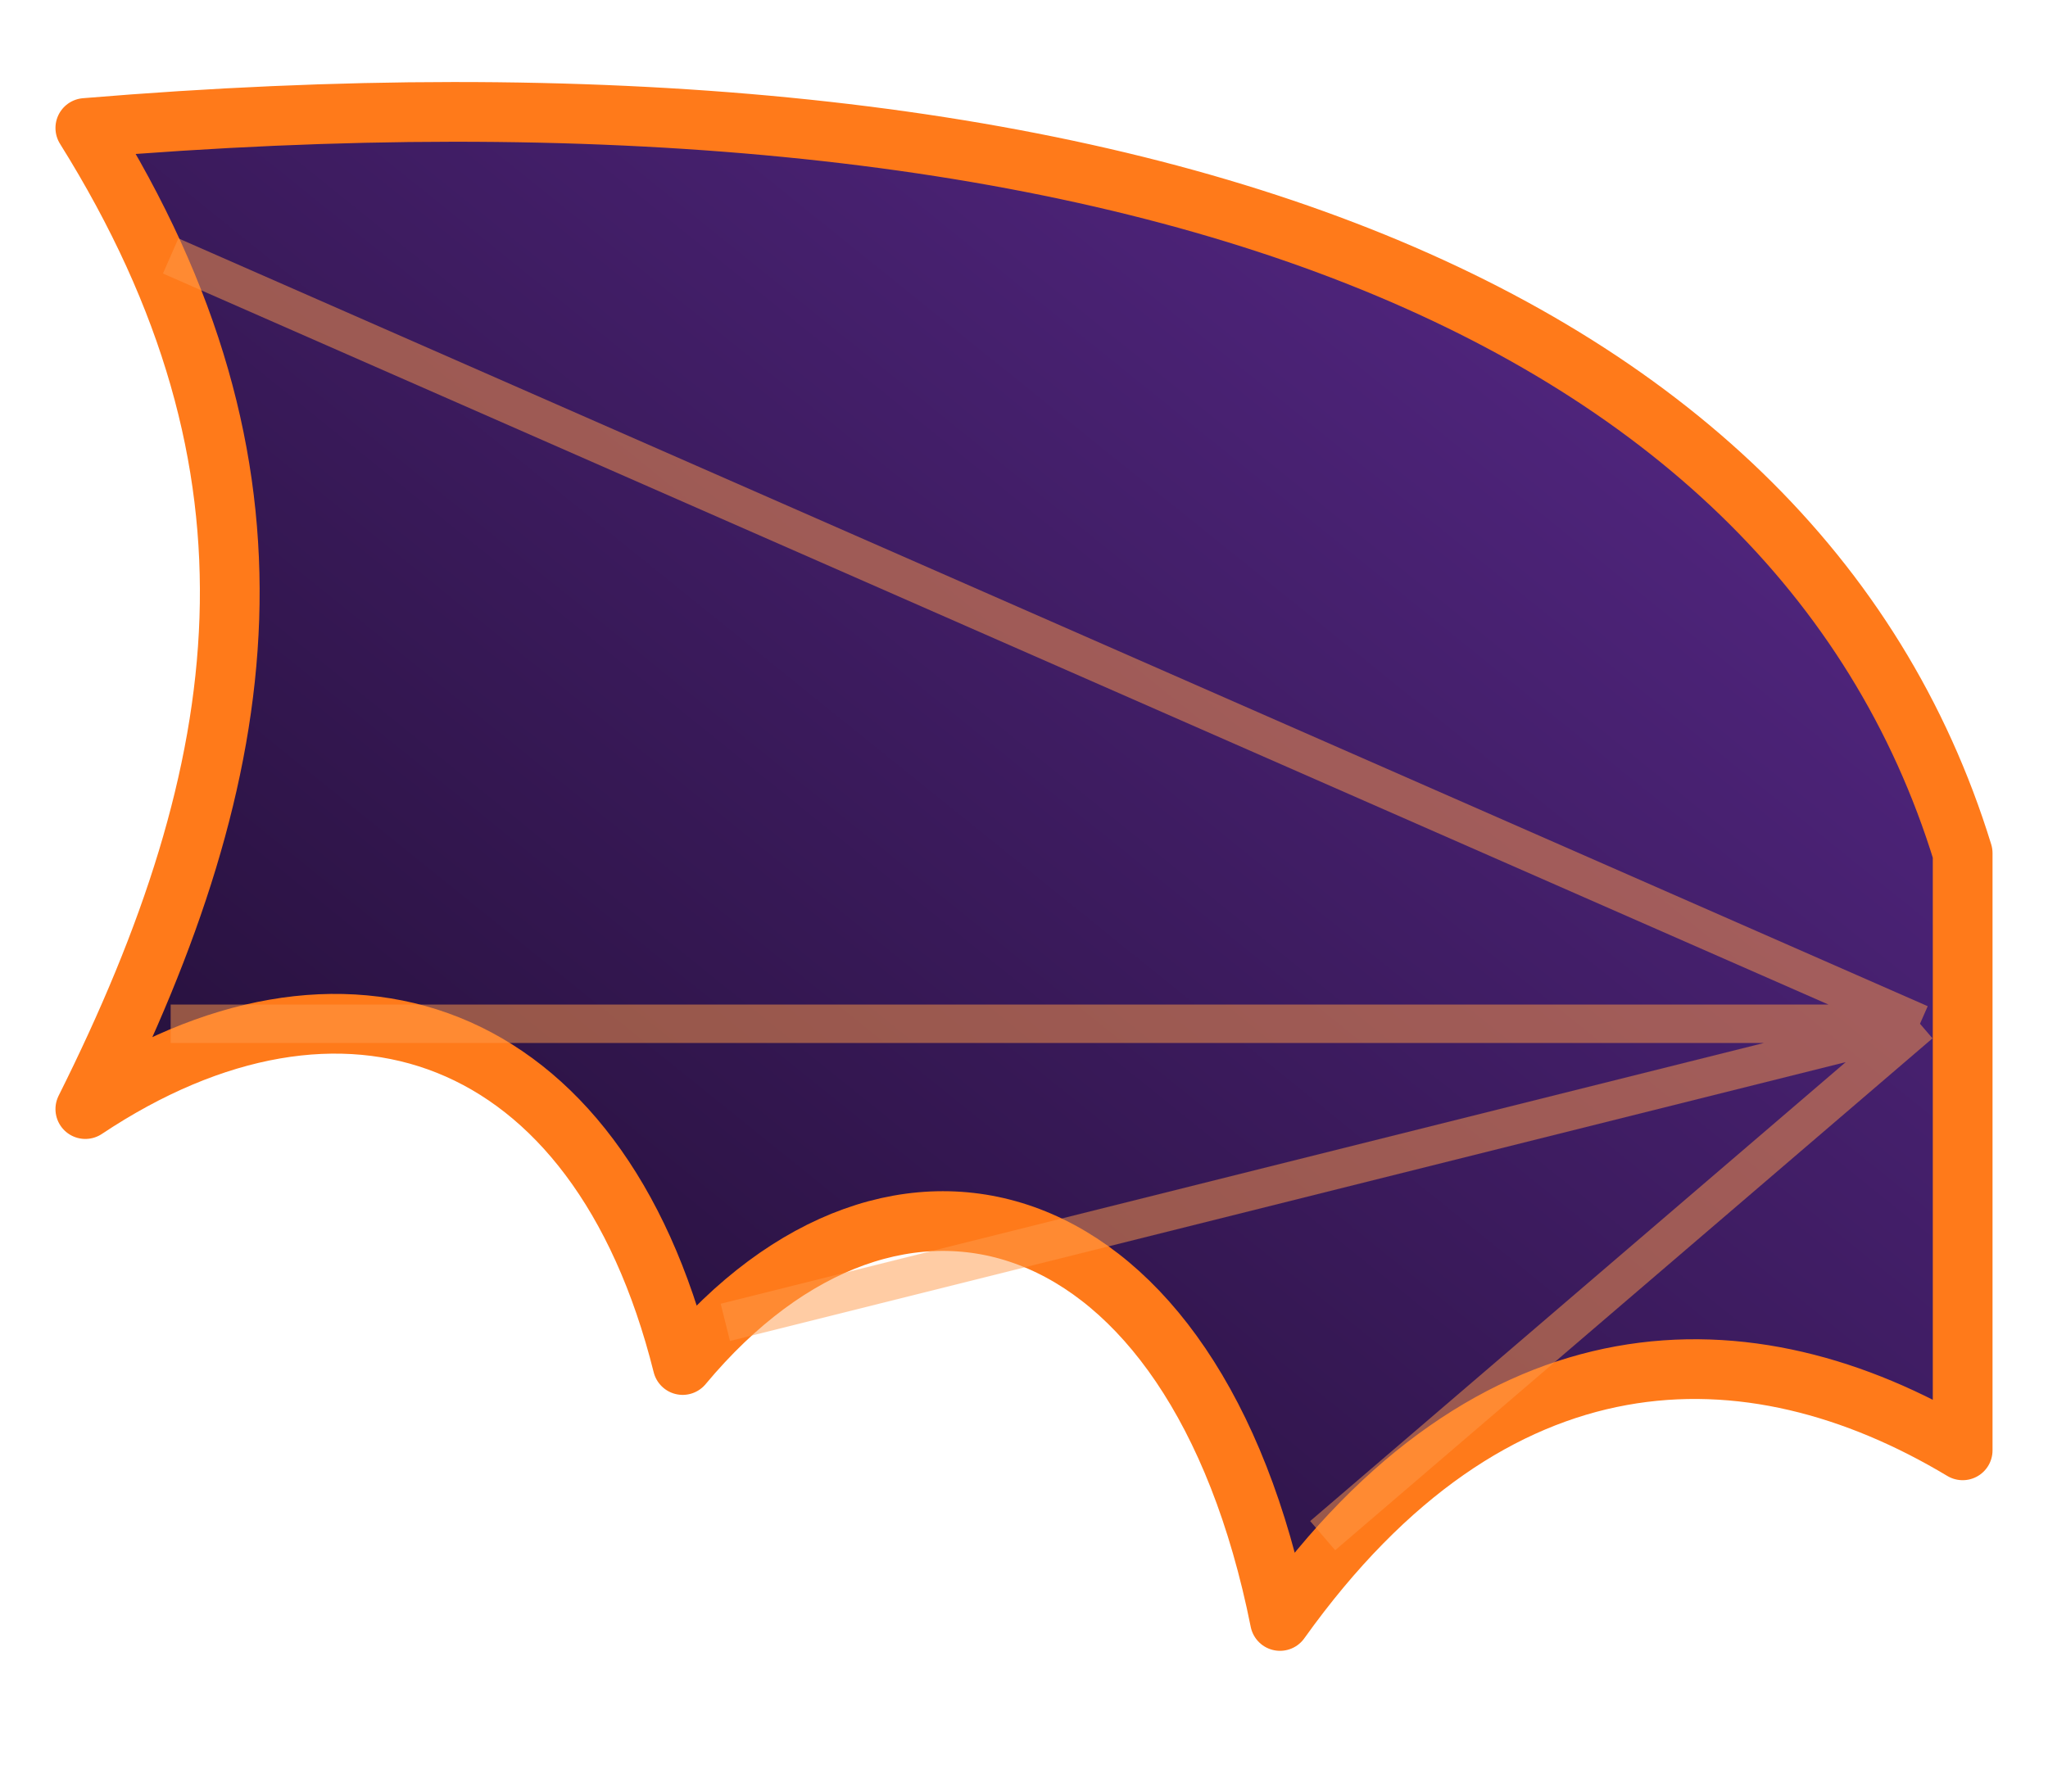
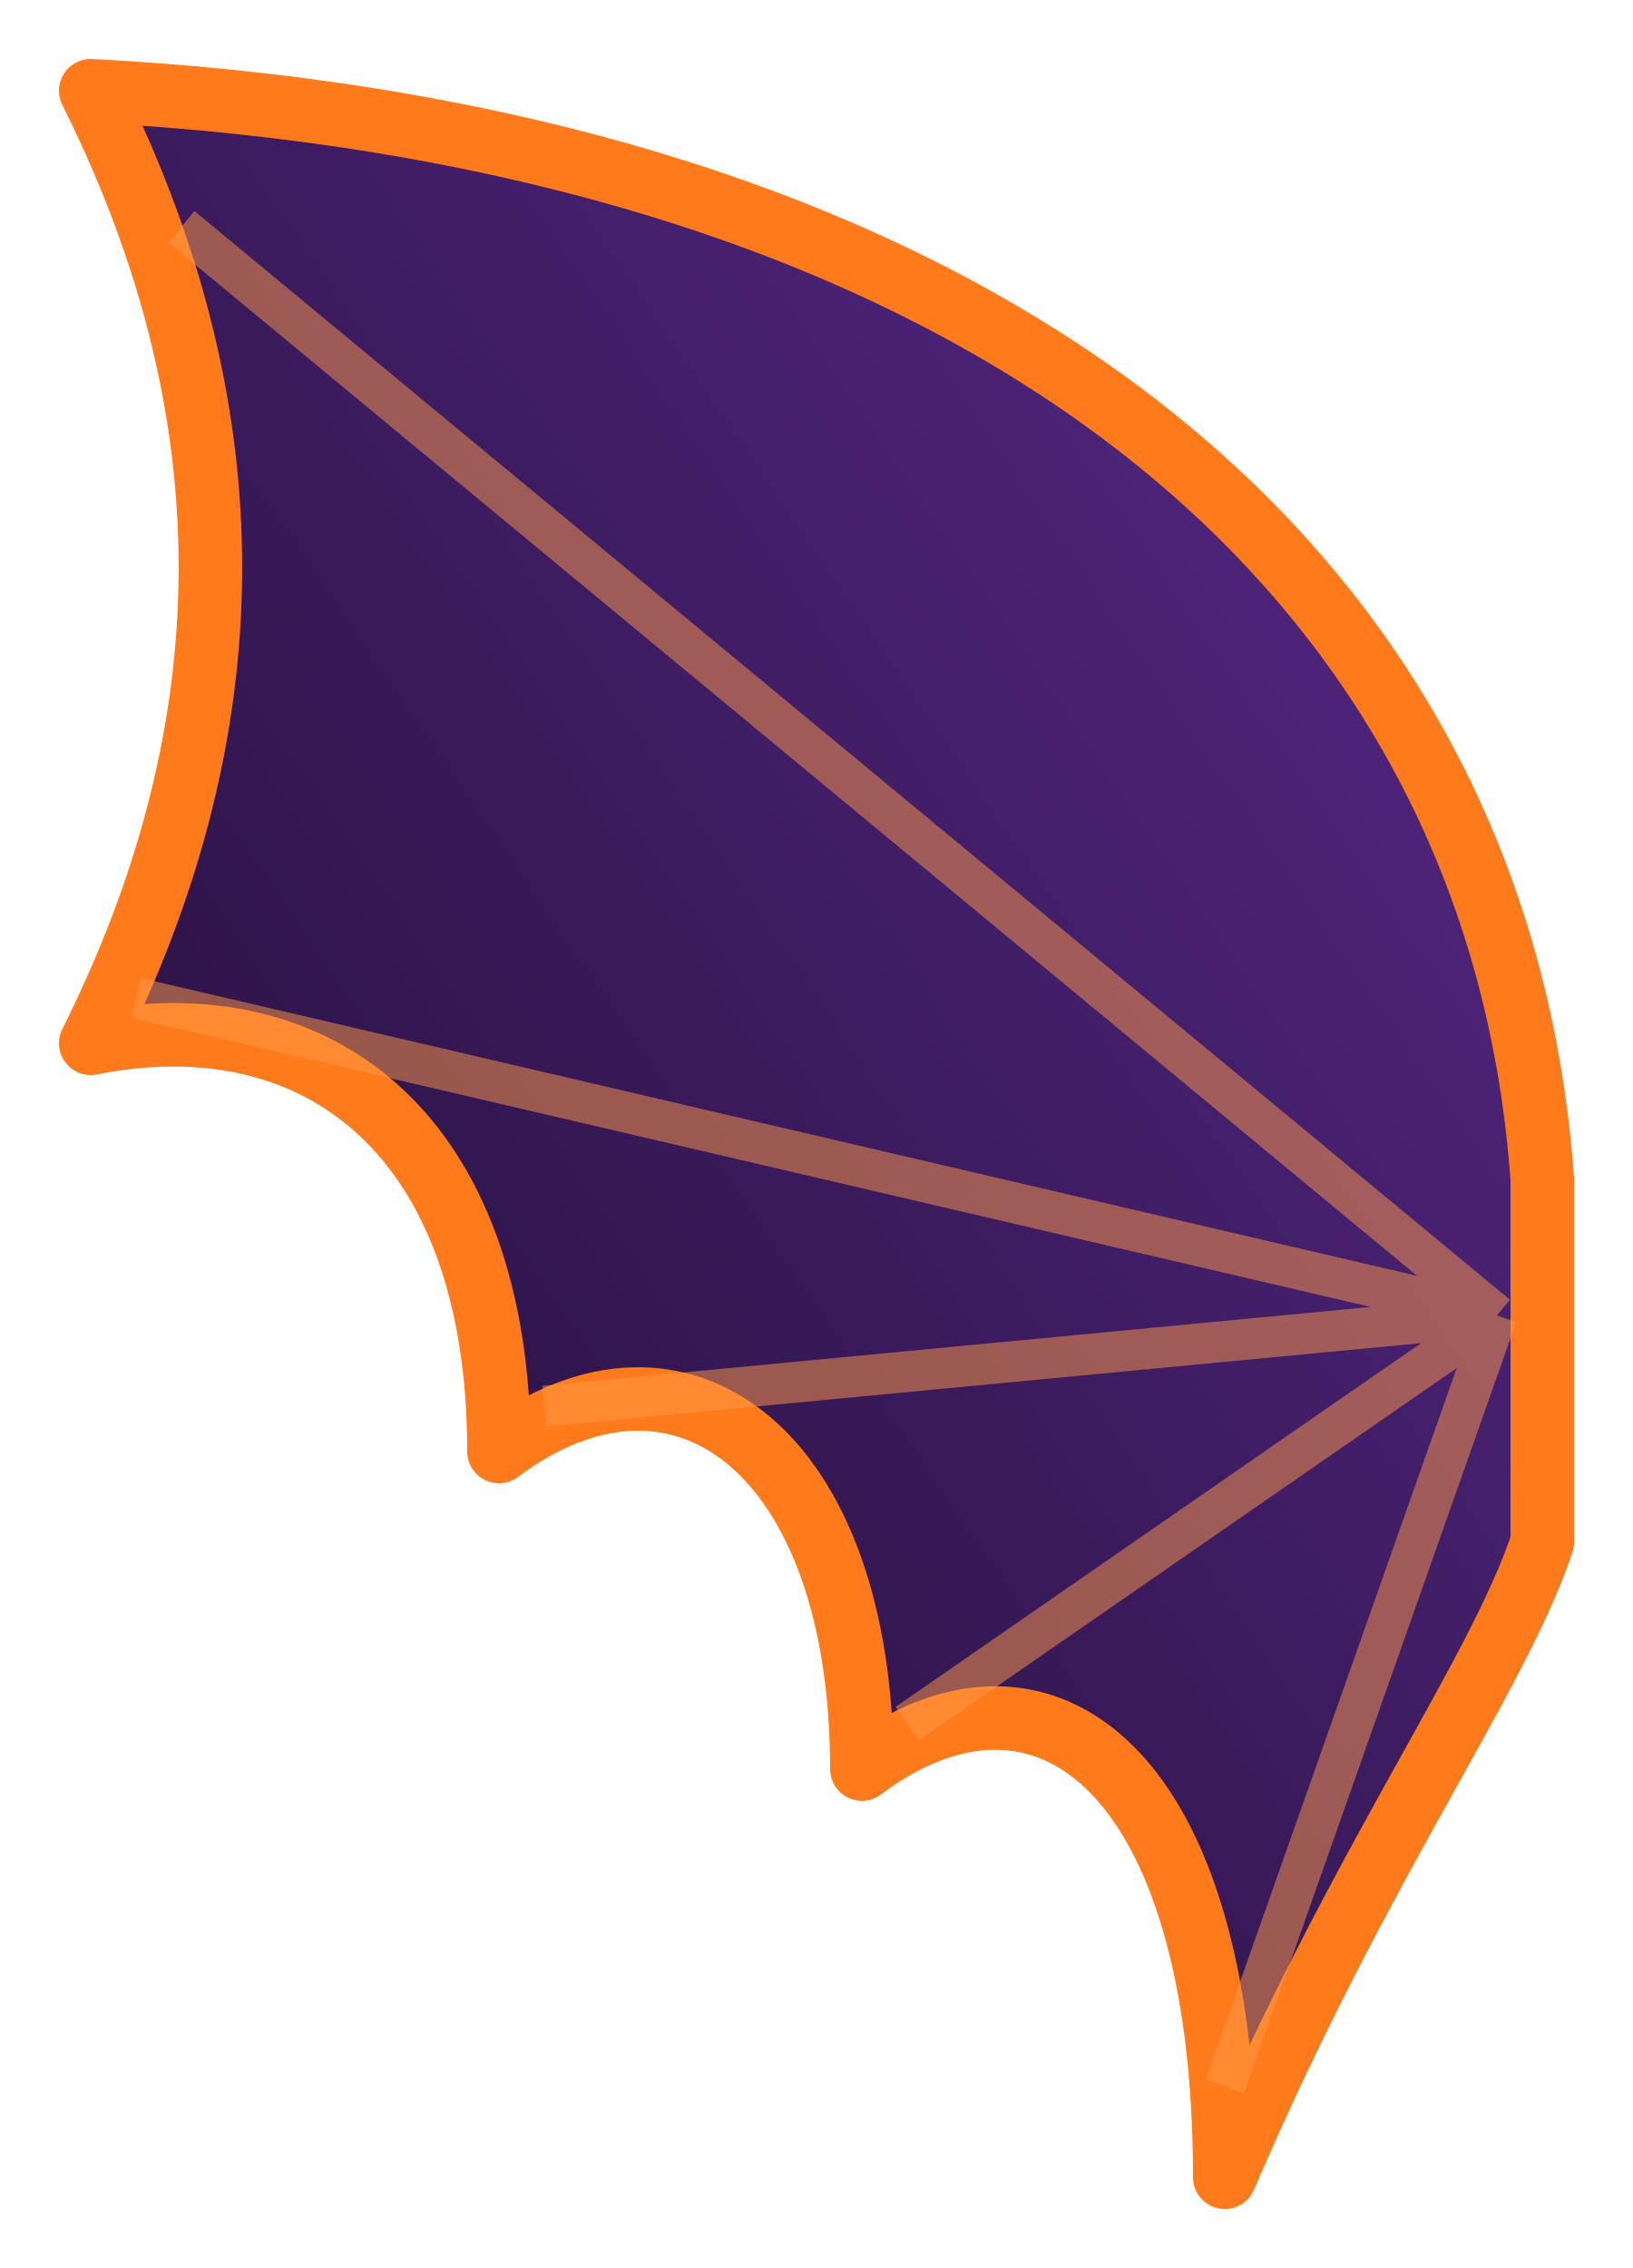
- <svg xmlns="http://www.w3.org/2000/svg" viewBox="0 0 48 42">
-   <g transform="translate(48 0) scale(-1 1)">
+ <svg xmlns="http://www.w3.org/2000/svg" viewBox="0 0 36 50">
+   <g transform="translate(36 0) scale(-1 1)">
    <defs>
      <linearGradient id="w" x1="0" y1="0" x2="1" y2="1">
        <stop offset="0" stop-color="#5a2a8e" />
        <stop offset="1" stop-color="#1c0b2b" />
      </linearGradient>
    </defs>
-     <path d="M2 20C6 7 22 1 46 3C41 11 42 18 46 26C40 22 34 24 32 32C27 26 20 28 18 38C13 31 7 31 2 34Z" fill="url(#w)" stroke="#ff7a1a" stroke-width="1.4" stroke-linejoin="round" />
-     <path d="M3 24L44 6M3 24L44 24M3 24L31 31M3 24L17 36" stroke="#ff9a4a" stroke-opacity=".5" stroke-width=".9" fill="none" />
+     <path d="M2 26C3 12 15 3 34 2C30 10 31 17 34 23C29 22 25 25 25 32C21 29 17 32 17 39C13 36 9 39 9 48C6 41 3 37 2 34Z" fill="url(#w)" stroke="#ff7a1a" stroke-width="1.4" stroke-linejoin="round" />
+     <path d="M3 29L32 5M3 29L33 22M3 29L24 31M3 29L16 38M3 29L9 46" stroke="#ff9a4a" stroke-opacity=".5" stroke-width=".9" fill="none" />
  </g>
</svg>
